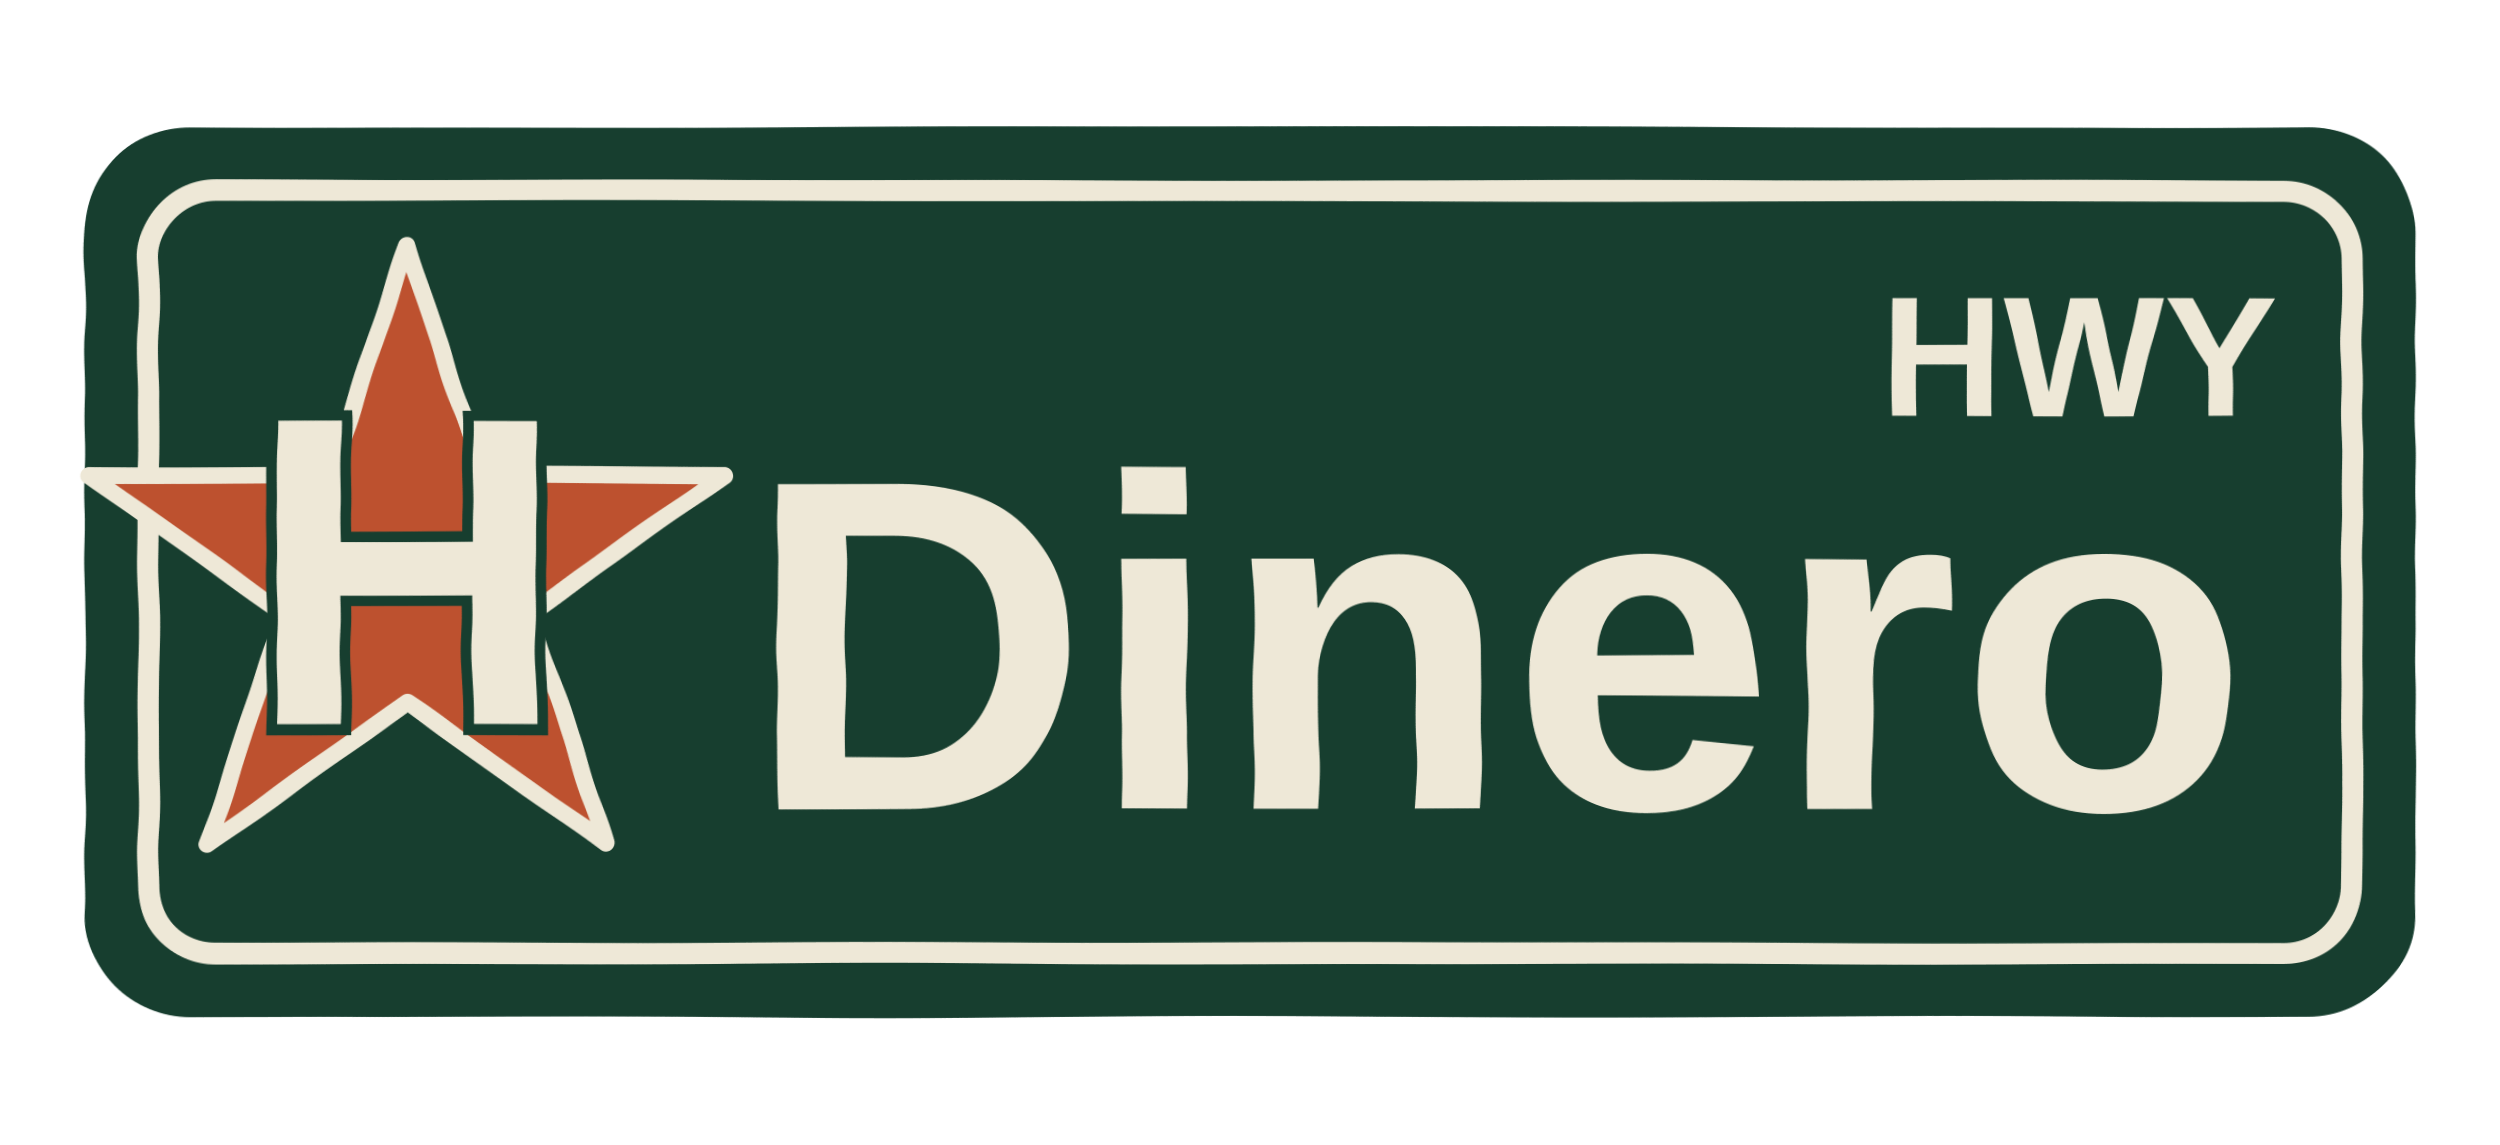
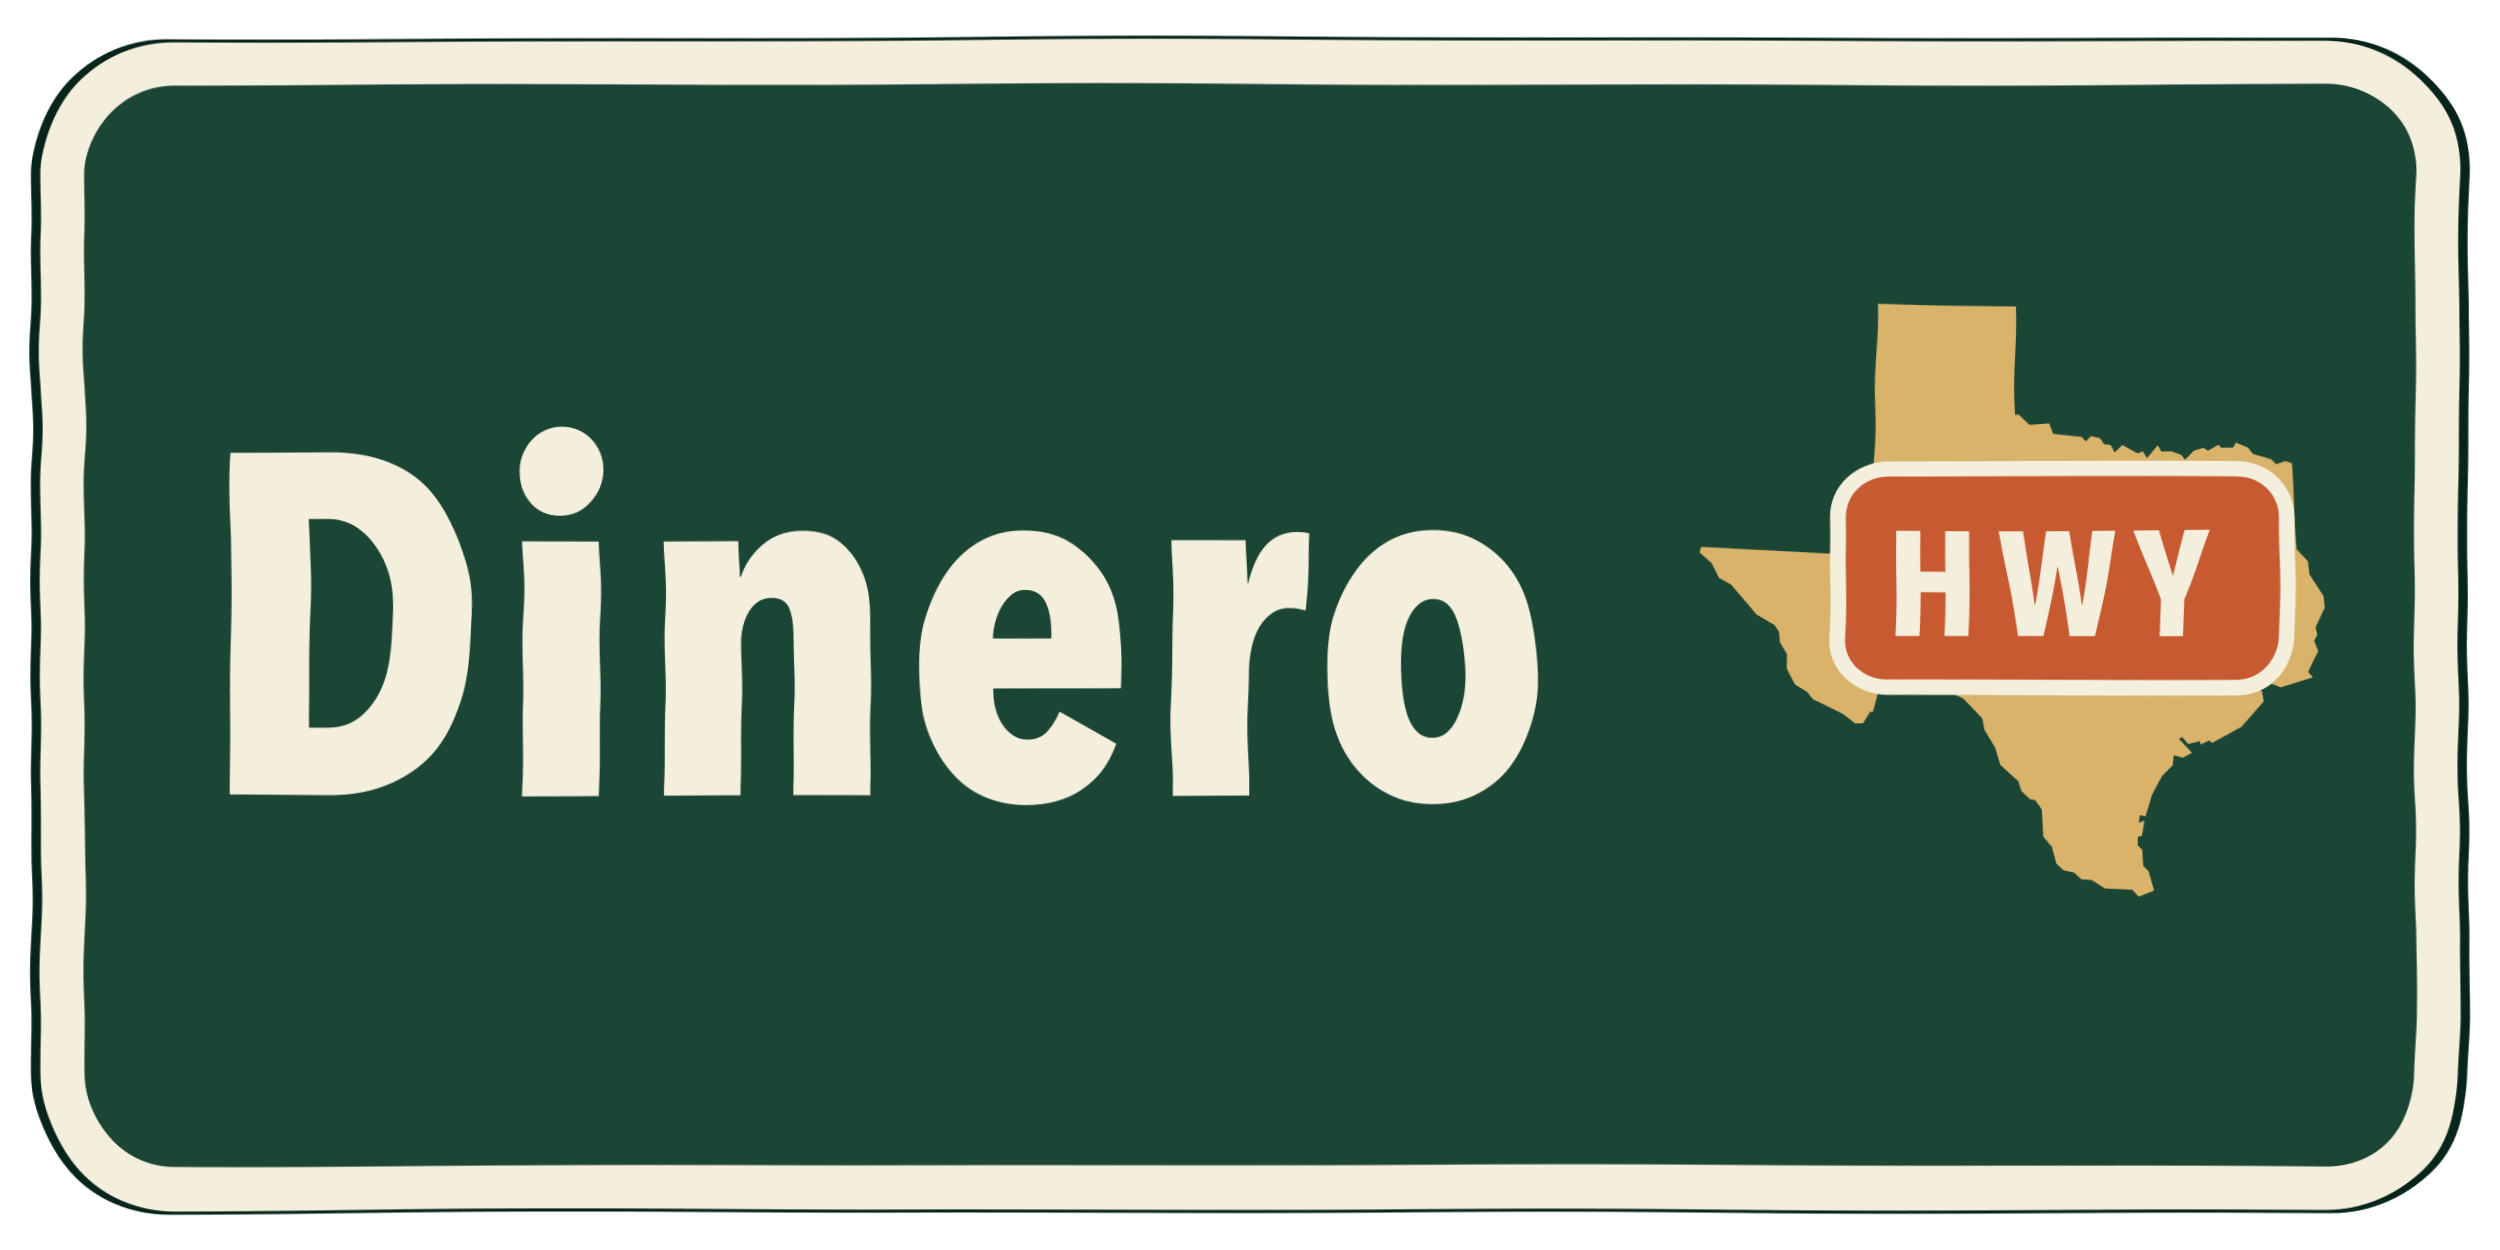
- <svg xmlns="http://www.w3.org/2000/svg" viewBox="0 0 590 270" role="img" aria-labelledby="title desc">
+ <svg xmlns="http://www.w3.org/2000/svg" viewBox="0 0 400 200" role="img" aria-label="Dinero Hwy apparel">
  <defs>
    <filter id="fabric" x="-2%" y="-4%" width="104%" height="108%">
-       <feTurbulence type="fractalNoise" baseFrequency="0.012 0.075" numOctaves="1" seed="8" result="weave" />
-       <feDisplacementMap in="SourceGraphic" in2="weave" scale="1.4" xChannelSelector="R" yChannelSelector="B" />
+       <feTurbulence type="fractalNoise" baseFrequency="0.014 0.08" numOctaves="1" seed="8" result="w" />
+       <feDisplacementMap in="SourceGraphic" in2="w" scale="1.3" xChannelSelector="R" yChannelSelector="B" />
    </filter>
  </defs>
  <g filter="url(#fabric)">
-     <rect x="20" y="30" width="550" height="210" rx="25" fill="#173e2f" />
-     <rect x="35" y="45" width="520" height="180" rx="16" fill="none" stroke="#eee8d7" stroke-width="5" />
-     <polygon points="96,58 114,112 171,112 125,145 143,199 96,166 49,199 67,145 21,112 78,112" fill="#bd512f" stroke="#eee8d7" stroke-width="4" stroke-linejoin="round" />
-     <text x="96" y="171" text-anchor="middle" fill="#eee8d7" stroke="#173e2f" stroke-width="5" paint-order="stroke fill" font-family="Arial Narrow, Helvetica Neue, Arial, sans-serif" font-size="104" font-weight="900">H</text>
-     <text x="176" y="191" textLength="296" lengthAdjust="spacingAndGlyphs" fill="#eee8d7" font-family="Arial Narrow, Helvetica Neue, Arial, sans-serif" font-size="112" font-weight="700">Dinero</text>
-     <text x="444" y="98" textLength="80" lengthAdjust="spacingAndGlyphs" fill="#eee8d7" font-family="Arial Narrow, Helvetica Neue, Arial, sans-serif" font-size="40" font-weight="850">HWY</text>
+     <rect x="5" y="6" width="390" height="188" rx="22" fill="#08251c" />
+     <rect x="10" y="10" width="380" height="180" rx="18" fill="#1b4635" stroke="#f4eedc" stroke-width="7" />
+     <g transform="translate(32,127.3)">
+       <path fill="#f4eedc" d="M43.37 -27.46Q43.37 -21.22 42 -16.15Q40.64 -11.08 37.83 -7.49Q35.02 -3.9 30.69 -1.95Q26.36 0 20.44 0L4.91 0L4.91 -55.22L20.44 -55.22Q26.36 -55.22 30.69 -53.27Q35.02 -51.32 37.83 -47.7Q40.64 -44.07 42 -38.96Q43.37 -33.85 43.37 -27.46ZM30.81 -27.46Q30.81 -35.8 27.96 -40.05Q25.12 -44.3 20.59 -44.3L17.55 -44.3L17.55 -10.92L20.59 -10.92Q25.12 -10.92 27.96 -15.17Q30.81 -19.42 30.81 -27.46ZM51.62 0L51.62 -40.79L63.95 -40.79L63.95 0ZM64.49 -51.87Q64.49 -48.91 62.62 -46.84Q60.75 -44.77 57.78 -44.77Q54.82 -44.77 52.95 -46.84Q51.08 -48.91 51.08 -51.87Q51.08 -53.35 51.58 -54.64Q52.09 -55.93 52.95 -56.9Q53.81 -57.88 55.05 -58.46Q56.3 -59.05 57.78 -59.05Q59.27 -59.05 60.51 -58.46Q61.76 -57.88 62.62 -56.9Q63.48 -55.93 63.99 -54.64Q64.49 -53.35 64.49 -51.87ZM86.32 -40.79L86.32 -35.02L86.47 -35.02Q87.49 -37.99 90.06 -40.13Q92.64 -42.28 96.46 -42.28Q99.97 -42.28 102.07 -40.83Q104.18 -39.39 105.35 -36.97Q106.52 -34.55 106.91 -31.43Q107.3 -28.31 107.3 -24.96L107.3 0L95.05 0L95.05 -25.04Q95.05 -27.61 94.31 -29.56Q93.57 -31.51 91.39 -31.51Q89.13 -31.51 87.88 -29.44Q86.63 -27.38 86.63 -24.02L86.63 0L74.38 0L74.38 -40.79ZM126.86 -17.32Q126.86 -15.6 127.29 -14.08Q127.72 -12.56 128.42 -11.43Q129.13 -10.3 130.14 -9.63Q131.15 -8.97 132.4 -8.97Q134.43 -8.97 135.68 -10.3Q136.93 -11.62 137.63 -13.42L146.6 -8.35Q144.57 -3.82 140.94 -1.17Q137.32 1.48 131.93 1.48Q128.35 1.48 125.27 0.08Q122.18 -1.33 119.88 -4.09Q117.58 -6.86 116.3 -10.92Q115.01 -14.98 115.01 -20.28Q115.01 -25.27 116.22 -29.37Q117.43 -33.46 119.65 -36.31Q121.87 -39.16 124.91 -40.72Q127.96 -42.28 131.62 -42.28Q135.83 -42.28 138.8 -40.64Q141.76 -39 143.67 -36.15Q145.58 -33.31 146.44 -29.37Q147.3 -25.43 147.3 -20.75L147.3 -17.32ZM136.07 -25.27Q136.07 -28.55 135.05 -30.73Q134.04 -32.92 131.7 -32.92Q130.45 -32.92 129.56 -32.17Q128.66 -31.43 128.03 -30.3Q127.41 -29.17 127.1 -27.81Q126.79 -26.44 126.79 -25.27ZM155.4 -40.79L167.33 -40.79L167.33 -33.93L167.41 -33.93Q169.59 -42.04 175.6 -42.04Q176.22 -42.04 176.61 -42Q177 -41.96 177.55 -41.81L176.77 -29.56Q176.15 -29.72 175.56 -29.83Q174.98 -29.95 174.12 -29.95Q172.56 -29.95 171.39 -29.13Q170.22 -28.31 169.4 -26.99Q168.58 -25.66 168.15 -23.87Q167.72 -22.07 167.72 -20.2L167.72 0L155.4 0ZM214.2 -20.36Q214.2 -15.6 213.03 -11.58Q211.86 -7.57 209.71 -4.68Q207.57 -1.79 204.41 -0.16Q201.25 1.48 197.27 1.48Q193.29 1.48 190.17 -0.16Q187.05 -1.79 184.83 -4.68Q182.61 -7.57 181.44 -11.58Q180.27 -15.6 180.27 -20.36Q180.27 -25.12 181.44 -29.17Q182.61 -33.23 184.79 -36.11Q186.97 -39 190.13 -40.64Q193.29 -42.28 197.27 -42.28Q201.25 -42.28 204.41 -40.64Q207.57 -39 209.71 -36.11Q211.86 -33.23 213.03 -29.17Q214.2 -25.12 214.2 -20.36ZM202.5 -20.44Q202.5 -22.78 202.18 -24.76Q201.87 -26.75 201.25 -28.27Q200.62 -29.8 199.65 -30.65Q198.67 -31.51 197.27 -31.51Q195.94 -31.51 194.97 -30.65Q193.99 -29.8 193.37 -28.27Q192.75 -26.75 192.43 -24.76Q192.12 -22.78 192.12 -20.44Q192.12 -18.1 192.43 -16.11Q192.75 -14.12 193.37 -12.6Q193.99 -11.08 194.97 -10.22Q195.94 -9.36 197.27 -9.36Q198.67 -9.36 199.65 -10.22Q200.62 -11.08 201.25 -12.6Q201.87 -14.12 202.18 -16.11Q202.5 -18.1 202.5 -20.44Z" />
+     </g>
+     <g transform="translate(272,48.5)">
+       <path d="M37.31 0.19L50.39 0.30L50.39 17.68L50.96 17.59L52.62 19.30L55.85 19.09L56.39 20.80L60.98 21.34L61.60 22.07L62.52 21.22L63.95 21.59L64.57 22.56L65.63 22.69L66.22 23.90L67.50 22.70L69.93 24.07L70.78 23.71L71.42 24.82L73.23 22.76L73.79 23.77L75.42 23.72L76.99 24.31L77.58 25.08L79.00 23.66L80.57 23.16L81.32 23.62L83.04 22.67L83.46 23.14L85.38 23.11L85.83 22.31L87.78 23.11L88.56 24.10L91.46 24.94L92.27 25.73L93.72 25.22L94.80 25.55L95.55 39.44L97.32 41.31L97.47 43.26L99.76 46.76L100.00 48.66L98.63 51.97L98.95 53.18L98.46 54.14L99.15 55.82L97.50 59.10L98.23 59.94L92.99 61.49L91.51 60.88L91.18 59.42L90.21 60.50L89.47 60.29L89.15 61.58L89.98 62.08L90.19 63.73L86.56 67.87L81.92 70.40L81.44 70.03L80.04 70.67L79.98 70.13L78.06 70.58L77.12 69.49L76.57 69.75L78.70 71.99L77.22 72.77L75.78 72.37L75.61 73.99L73.89 75.71L72.15 78.85L71.05 82.11L70.18 81.89L69.98 83.07L70.89 82.75L70.51 85.12L69.90 85.23L69.89 86.56L70.65 87.28L70.93 89.97L71.83 90.88L72.84 94.10L70.38 95.10L69.34 93.94L64.92 93.68L62.74 92.24L61.10 92.11L59.86 90.95L58.18 90.57L57.03 89.45L56.26 86.75L54.81 85.14L54.53 81.02L53.52 79.60L52.69 79.46L51.35 78.18L50.91 76.56L48.06 73.87L47.25 71.17L45.46 68.27L45.13 66.50L42.12 63.29L40.59 62.59L39.42 60.62L33.99 60.19L32.26 59.47L31.86 60.39L29.98 60.64L28.53 62.47L27.60 65.43L27.13 65.47L26.01 67.20L24.72 67.21L22.84 65.78L18.09 63.41L17.19 62.20L15.36 61.00L14.15 58.40L14.17 56.10L12.94 54.18L12.71 52.56L11.92 51.49L9.01 49.83L4.97 45.07L3.10 44.03L1.90 41.61L0.00 39.98L0.26 39.11L27.14 40.29L28.46 0.00Z" fill="#D9B36A" />
+     </g>
+     <rect x="294" y="75" width="72" height="35" rx="8" fill="#c75a31" stroke="#f4eedc" stroke-width="2.5" />
+     <g transform="translate(301.7,101.8)">
+       <path fill="#f4eedc" d="M9.29 0L9.29 -7.1L5.33 -7.1L5.33 0L1.51 0L1.51 -16.99L5.33 -16.99L5.33 -10.54L9.29 -10.54L9.29 -16.99L13.1 -16.99L13.1 0ZM33.38 0L29.3 0L27.22 -11.4L27.17 -11.4L25.1 0L21.02 0L17.83 -16.99L21.74 -16.99L23.5 -5.16L23.59 -5.16L25.44 -16.99L29.16 -16.99L31.08 -5.16L31.15 -5.16L32.88 -16.99L36.6 -16.99ZM47.57 -6.12L47.57 0L43.8 0L43.8 -6.12L39.5 -16.99L43.66 -16.99L45.7 -9.96L45.74 -9.96L47.81 -16.99L51.89 -16.99Z" />
+     </g>
  </g>
</svg>
